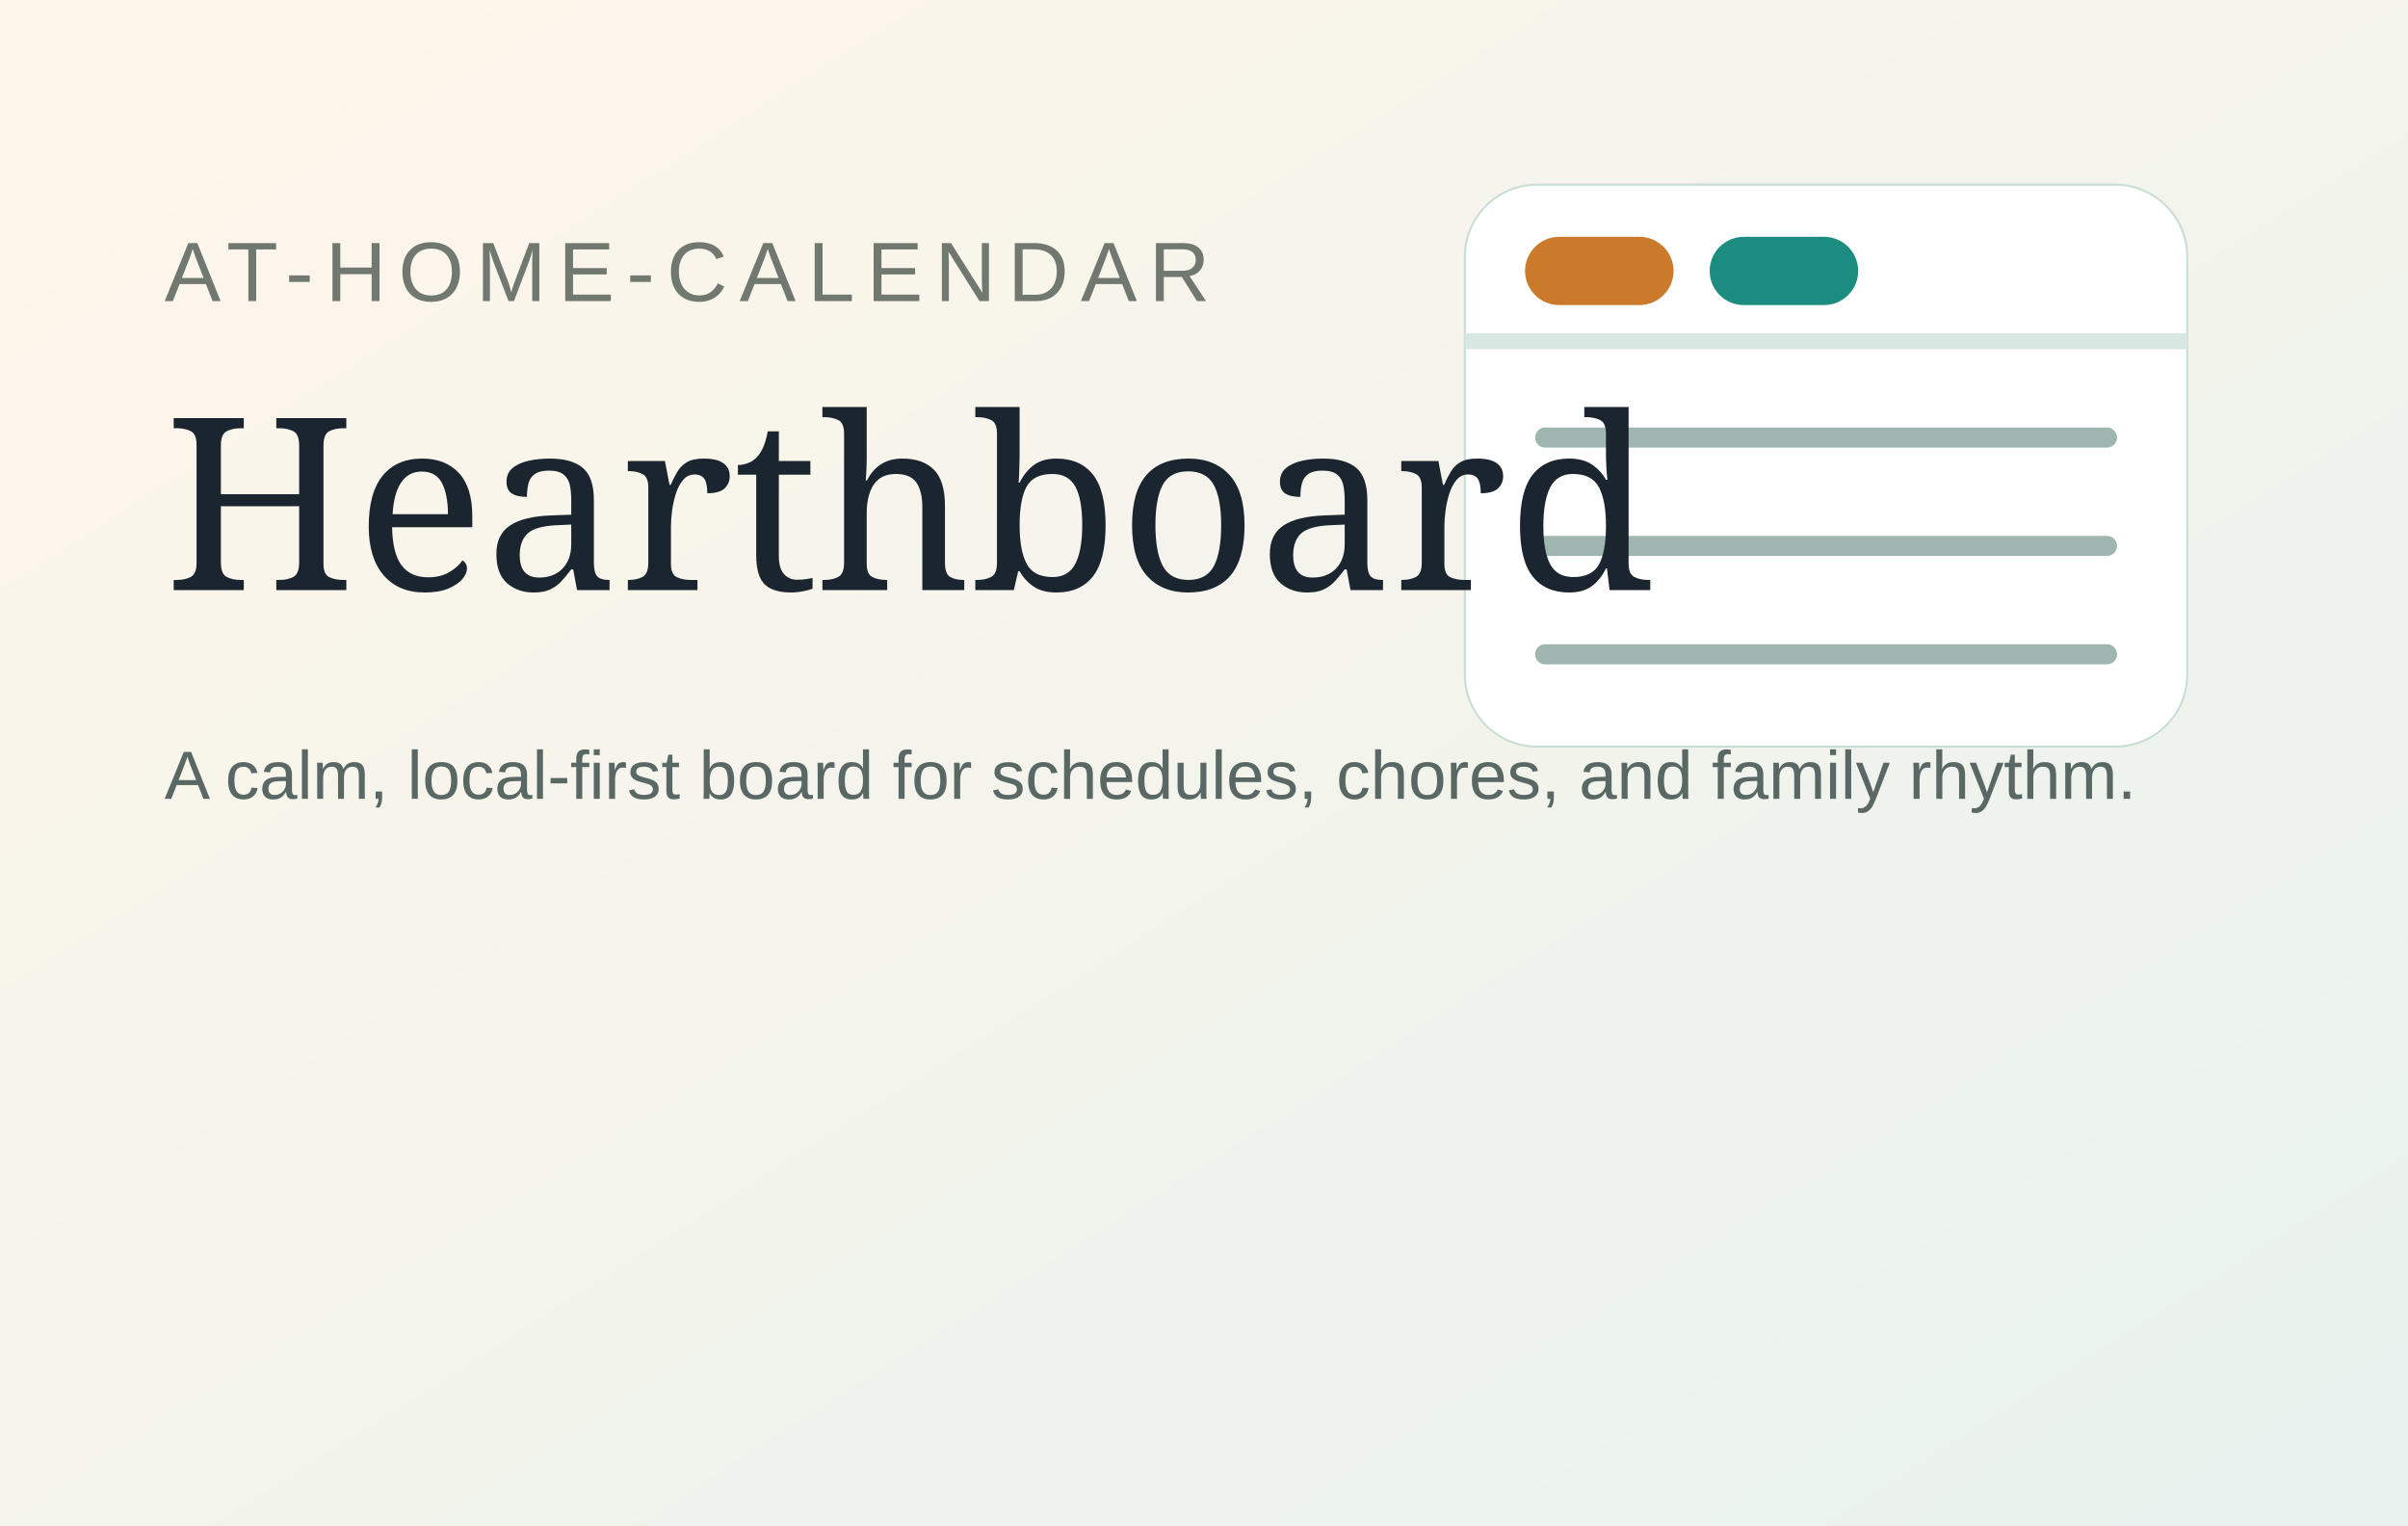
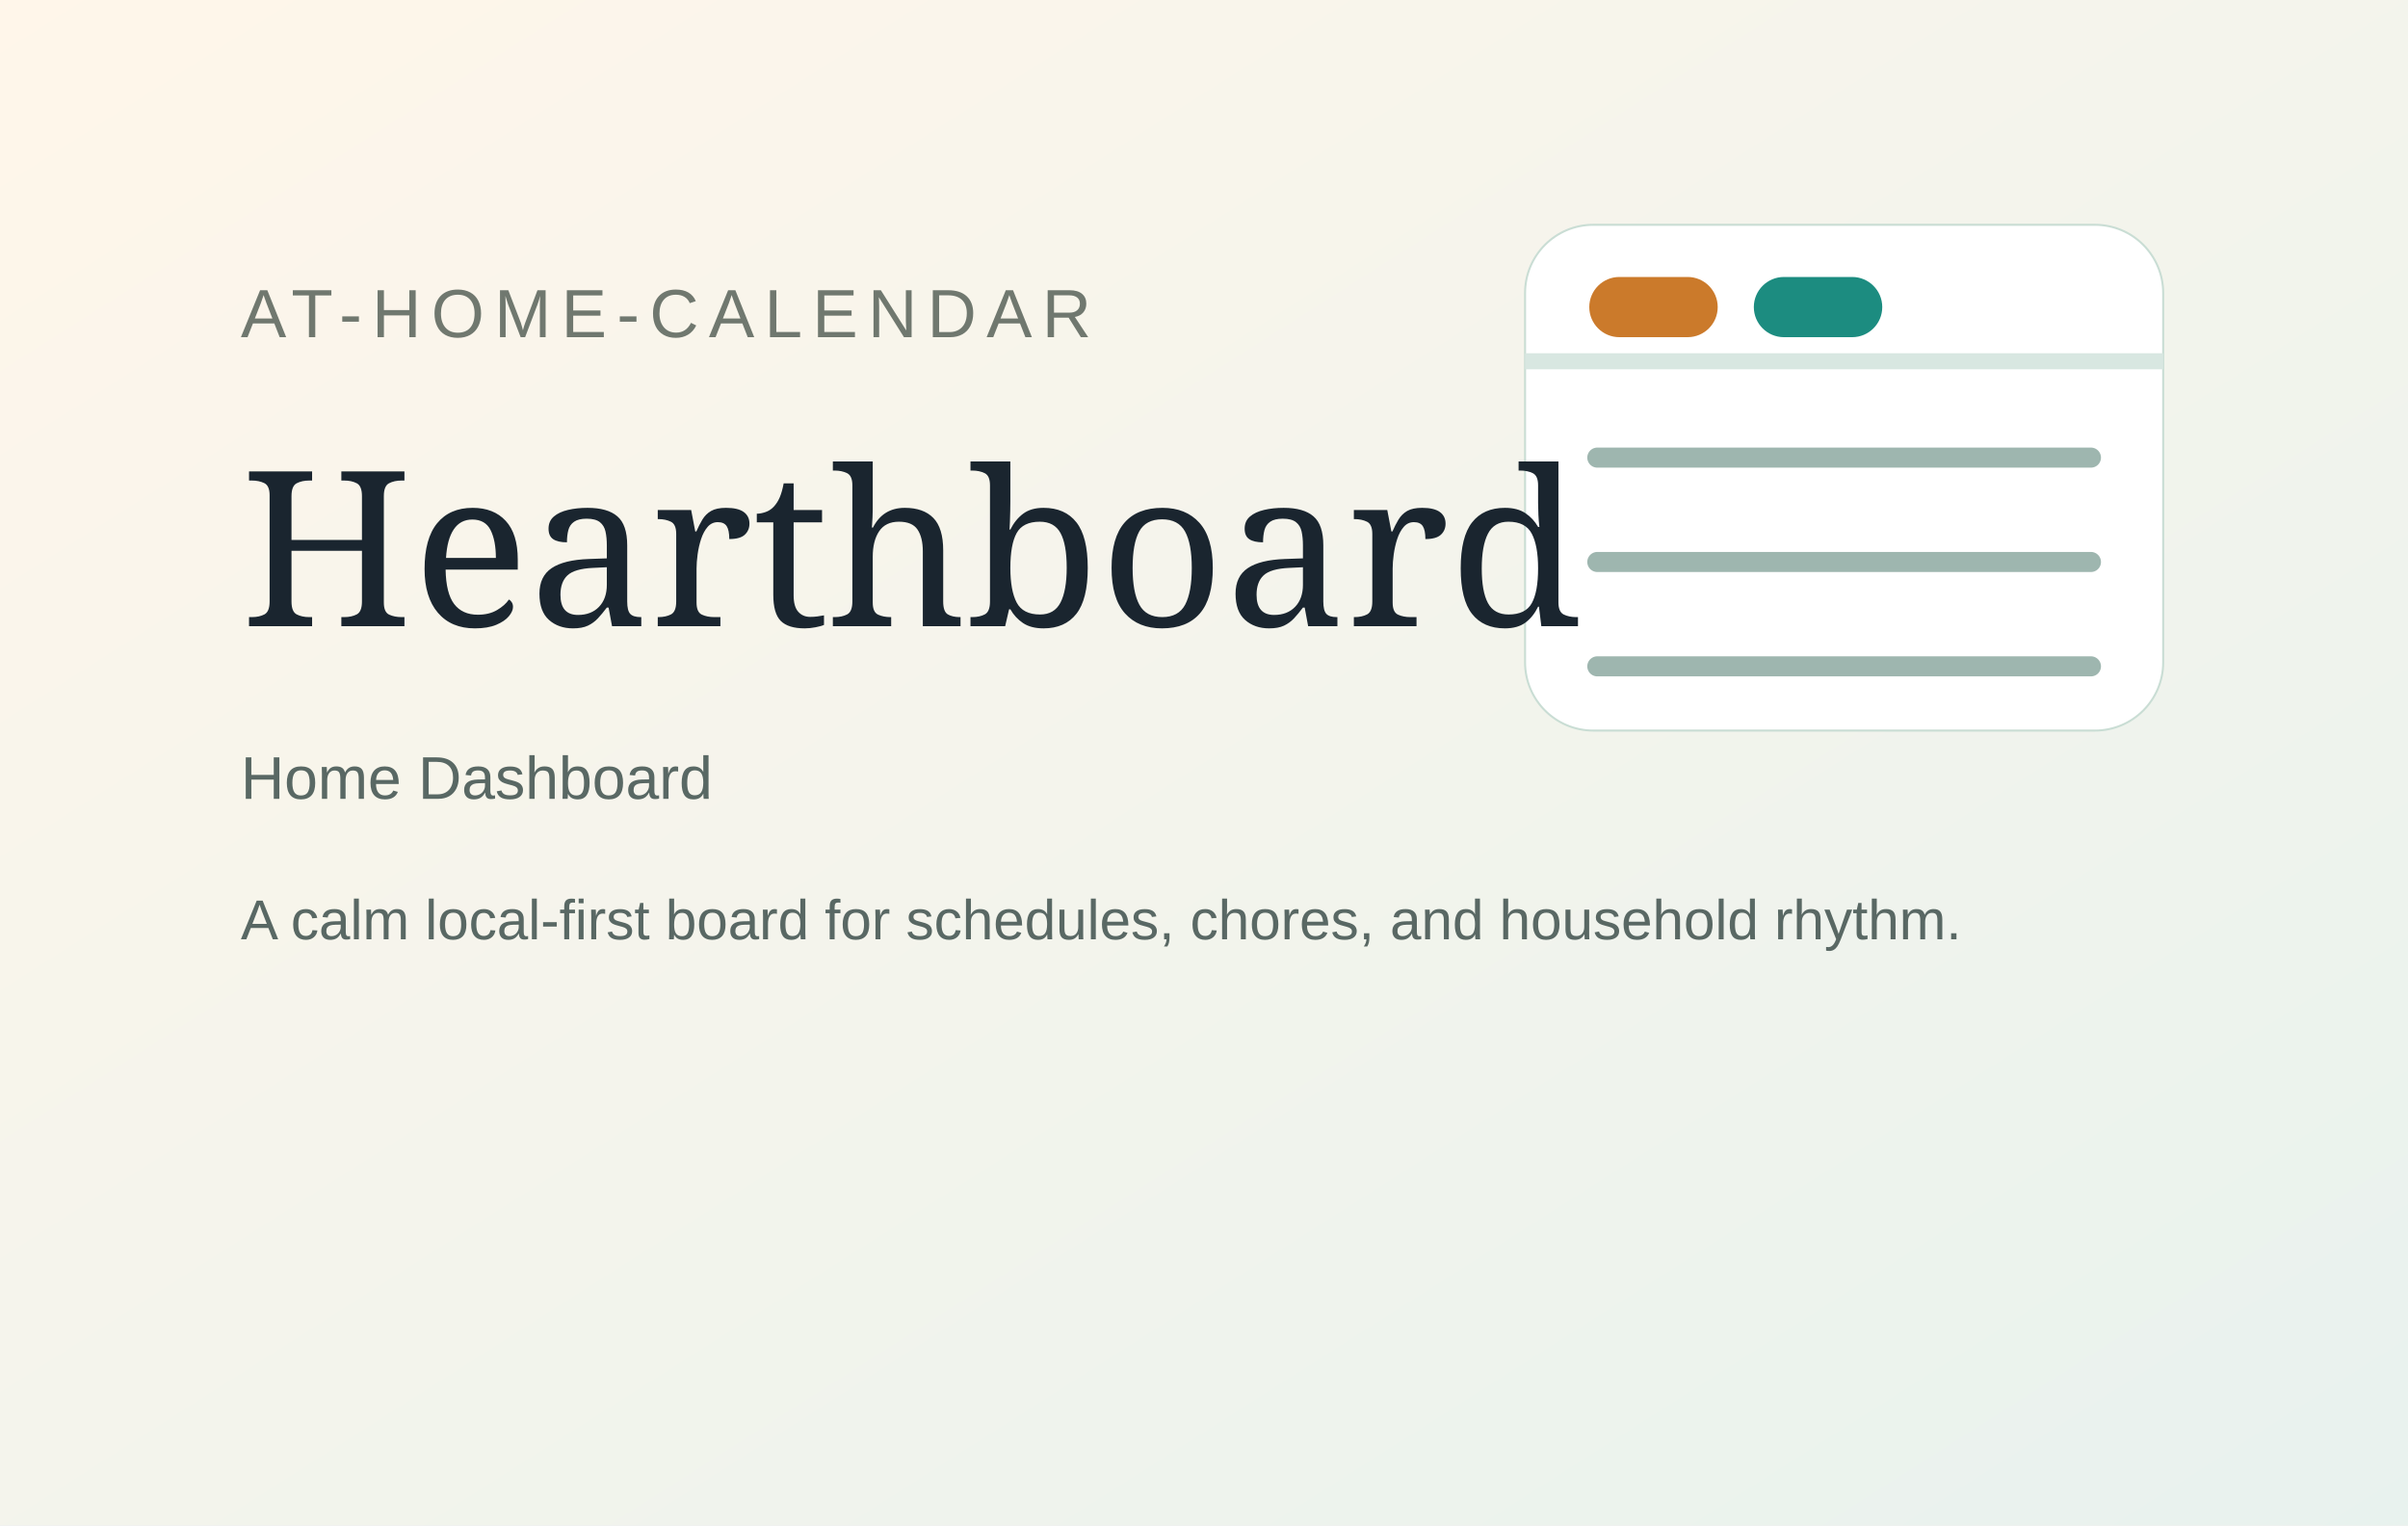
<svg xmlns="http://www.w3.org/2000/svg" viewBox="0 0 1200 760" role="img" aria-labelledby="title desc">
  <defs>
    <linearGradient id="bg" x1="0" x2="1" y1="0" y2="1">
      <stop offset="0%" stop-color="#fff6ea" />
      <stop offset="100%" stop-color="#e8f2ee" />
    </linearGradient>
  </defs>
  <rect width="1200" height="760" fill="url(#bg)" />
-   <rect x="730" y="92" width="360" height="280" rx="36" fill="#ffffff" stroke="#c9ddd4" />
-   <path d="M730 170h360" stroke="#d8e7e1" stroke-width="8" />
-   <path d="M770 218h280M770 272h280M770 326h280" stroke="#9eb6af" stroke-width="10" stroke-linecap="round" />
-   <rect x="760" y="118" width="74" height="34" rx="17" fill="#cb7a2b" />
-   <rect x="852" y="118" width="74" height="34" rx="17" fill="#1c8c80" />
-   <text x="82" y="150" fill="#70786f" font-family="Arial, Helvetica, sans-serif" font-size="42" letter-spacing="6">AT-HOME-CALENDAR</text>
-   <text x="82" y="294" fill="#1a252f" font-family="Georgia, serif" font-size="120">Hearthboard</text>
-   <text x="82" y="398" fill="#596864" font-family="Arial, Helvetica, sans-serif" font-size="34">A calm, local-first board for schedules, chores, and family rhythm.</text>
+   <rect x="760" y="112" width="318" height="252" rx="34" fill="#ffffff" stroke="#c9ddd4" />
+   <path d="M760 180h318" stroke="#d8e7e1" stroke-width="8" />
+   <path d="M796 228h246M796 280h246M796 332h246" stroke="#9eb6af" stroke-width="10" stroke-linecap="round" />
+   <rect x="792" y="138" width="64" height="30" rx="15" fill="#cb7a2b" />
+   <rect x="874" y="138" width="64" height="30" rx="15" fill="#1c8c80" />
+   <text x="120" y="168" fill="#70786f" font-family="Arial, Helvetica, sans-serif" font-size="34" letter-spacing="5">AT-HOME-CALENDAR</text>
+   <text x="120" y="312" fill="#1a252f" font-family="Georgia, serif" font-size="108">Hearthboard</text>
+   <text x="120" y="398" fill="#596864" font-family="Arial, Helvetica, sans-serif" font-size="30">Home Dashboard</text>
+   <text x="120" y="468" fill="#596864" font-family="Arial, Helvetica, sans-serif" font-size="28">A calm local-first board for schedules, chores, and household rhythm.</text>
</svg>
